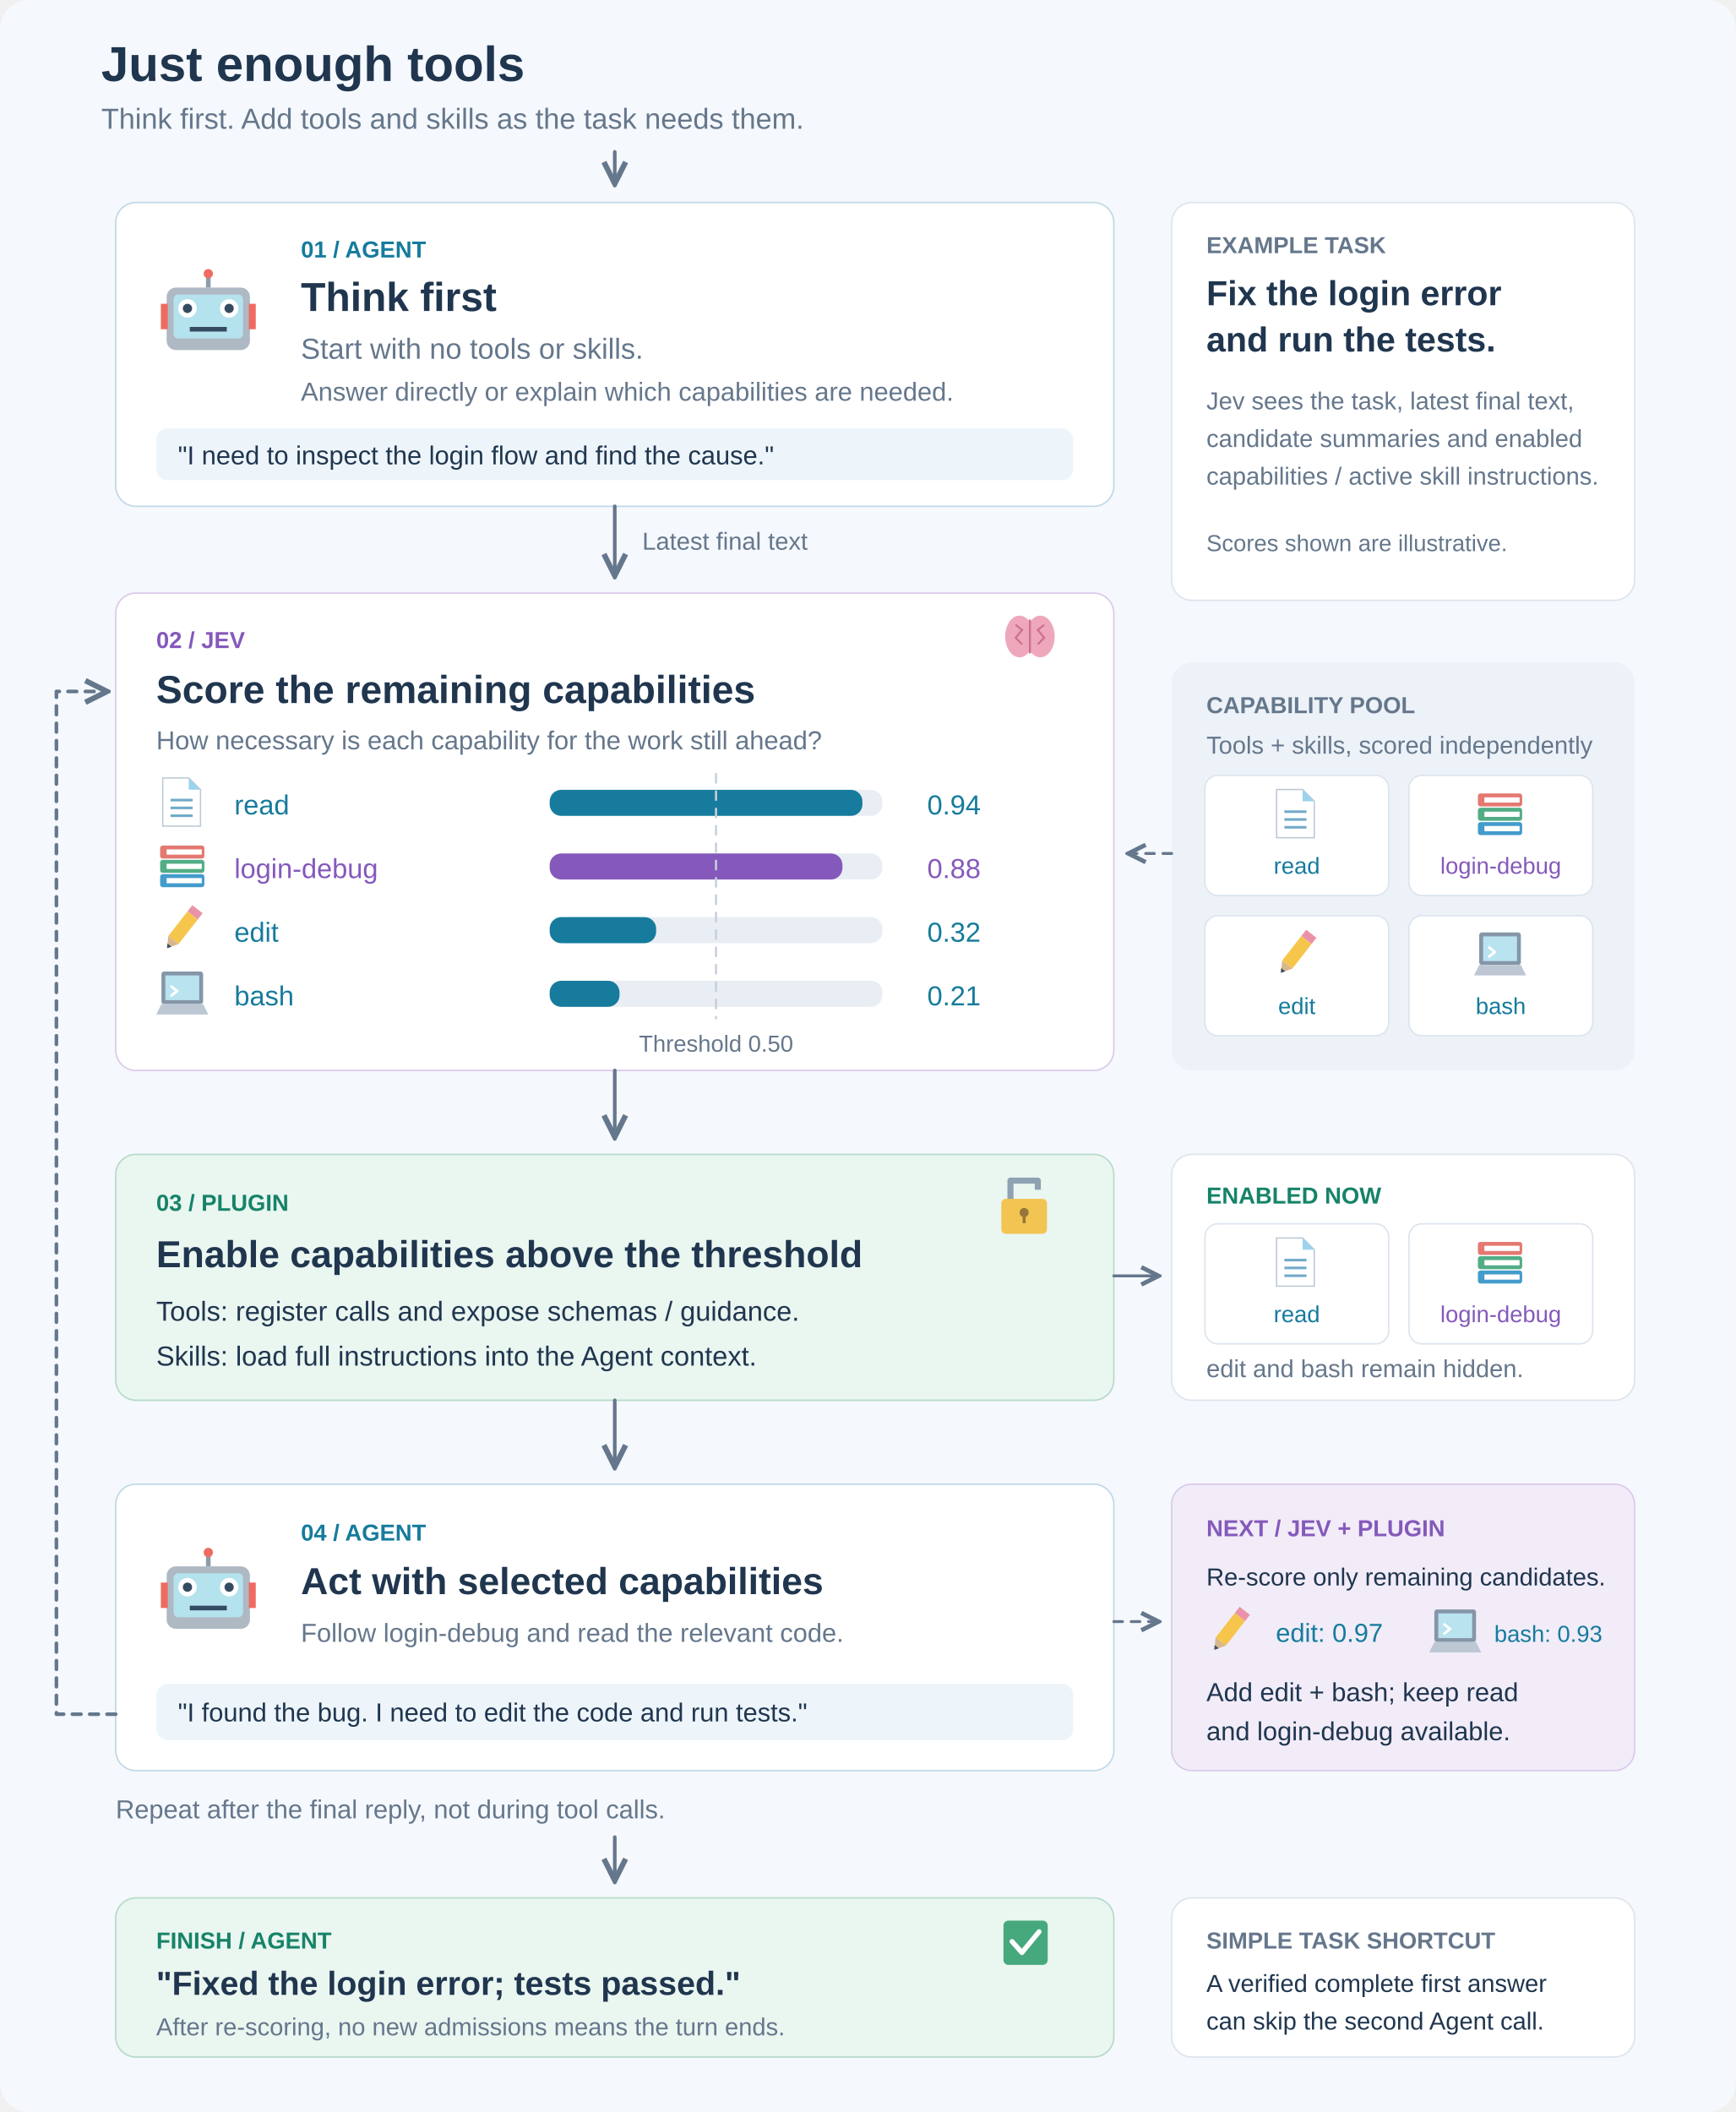
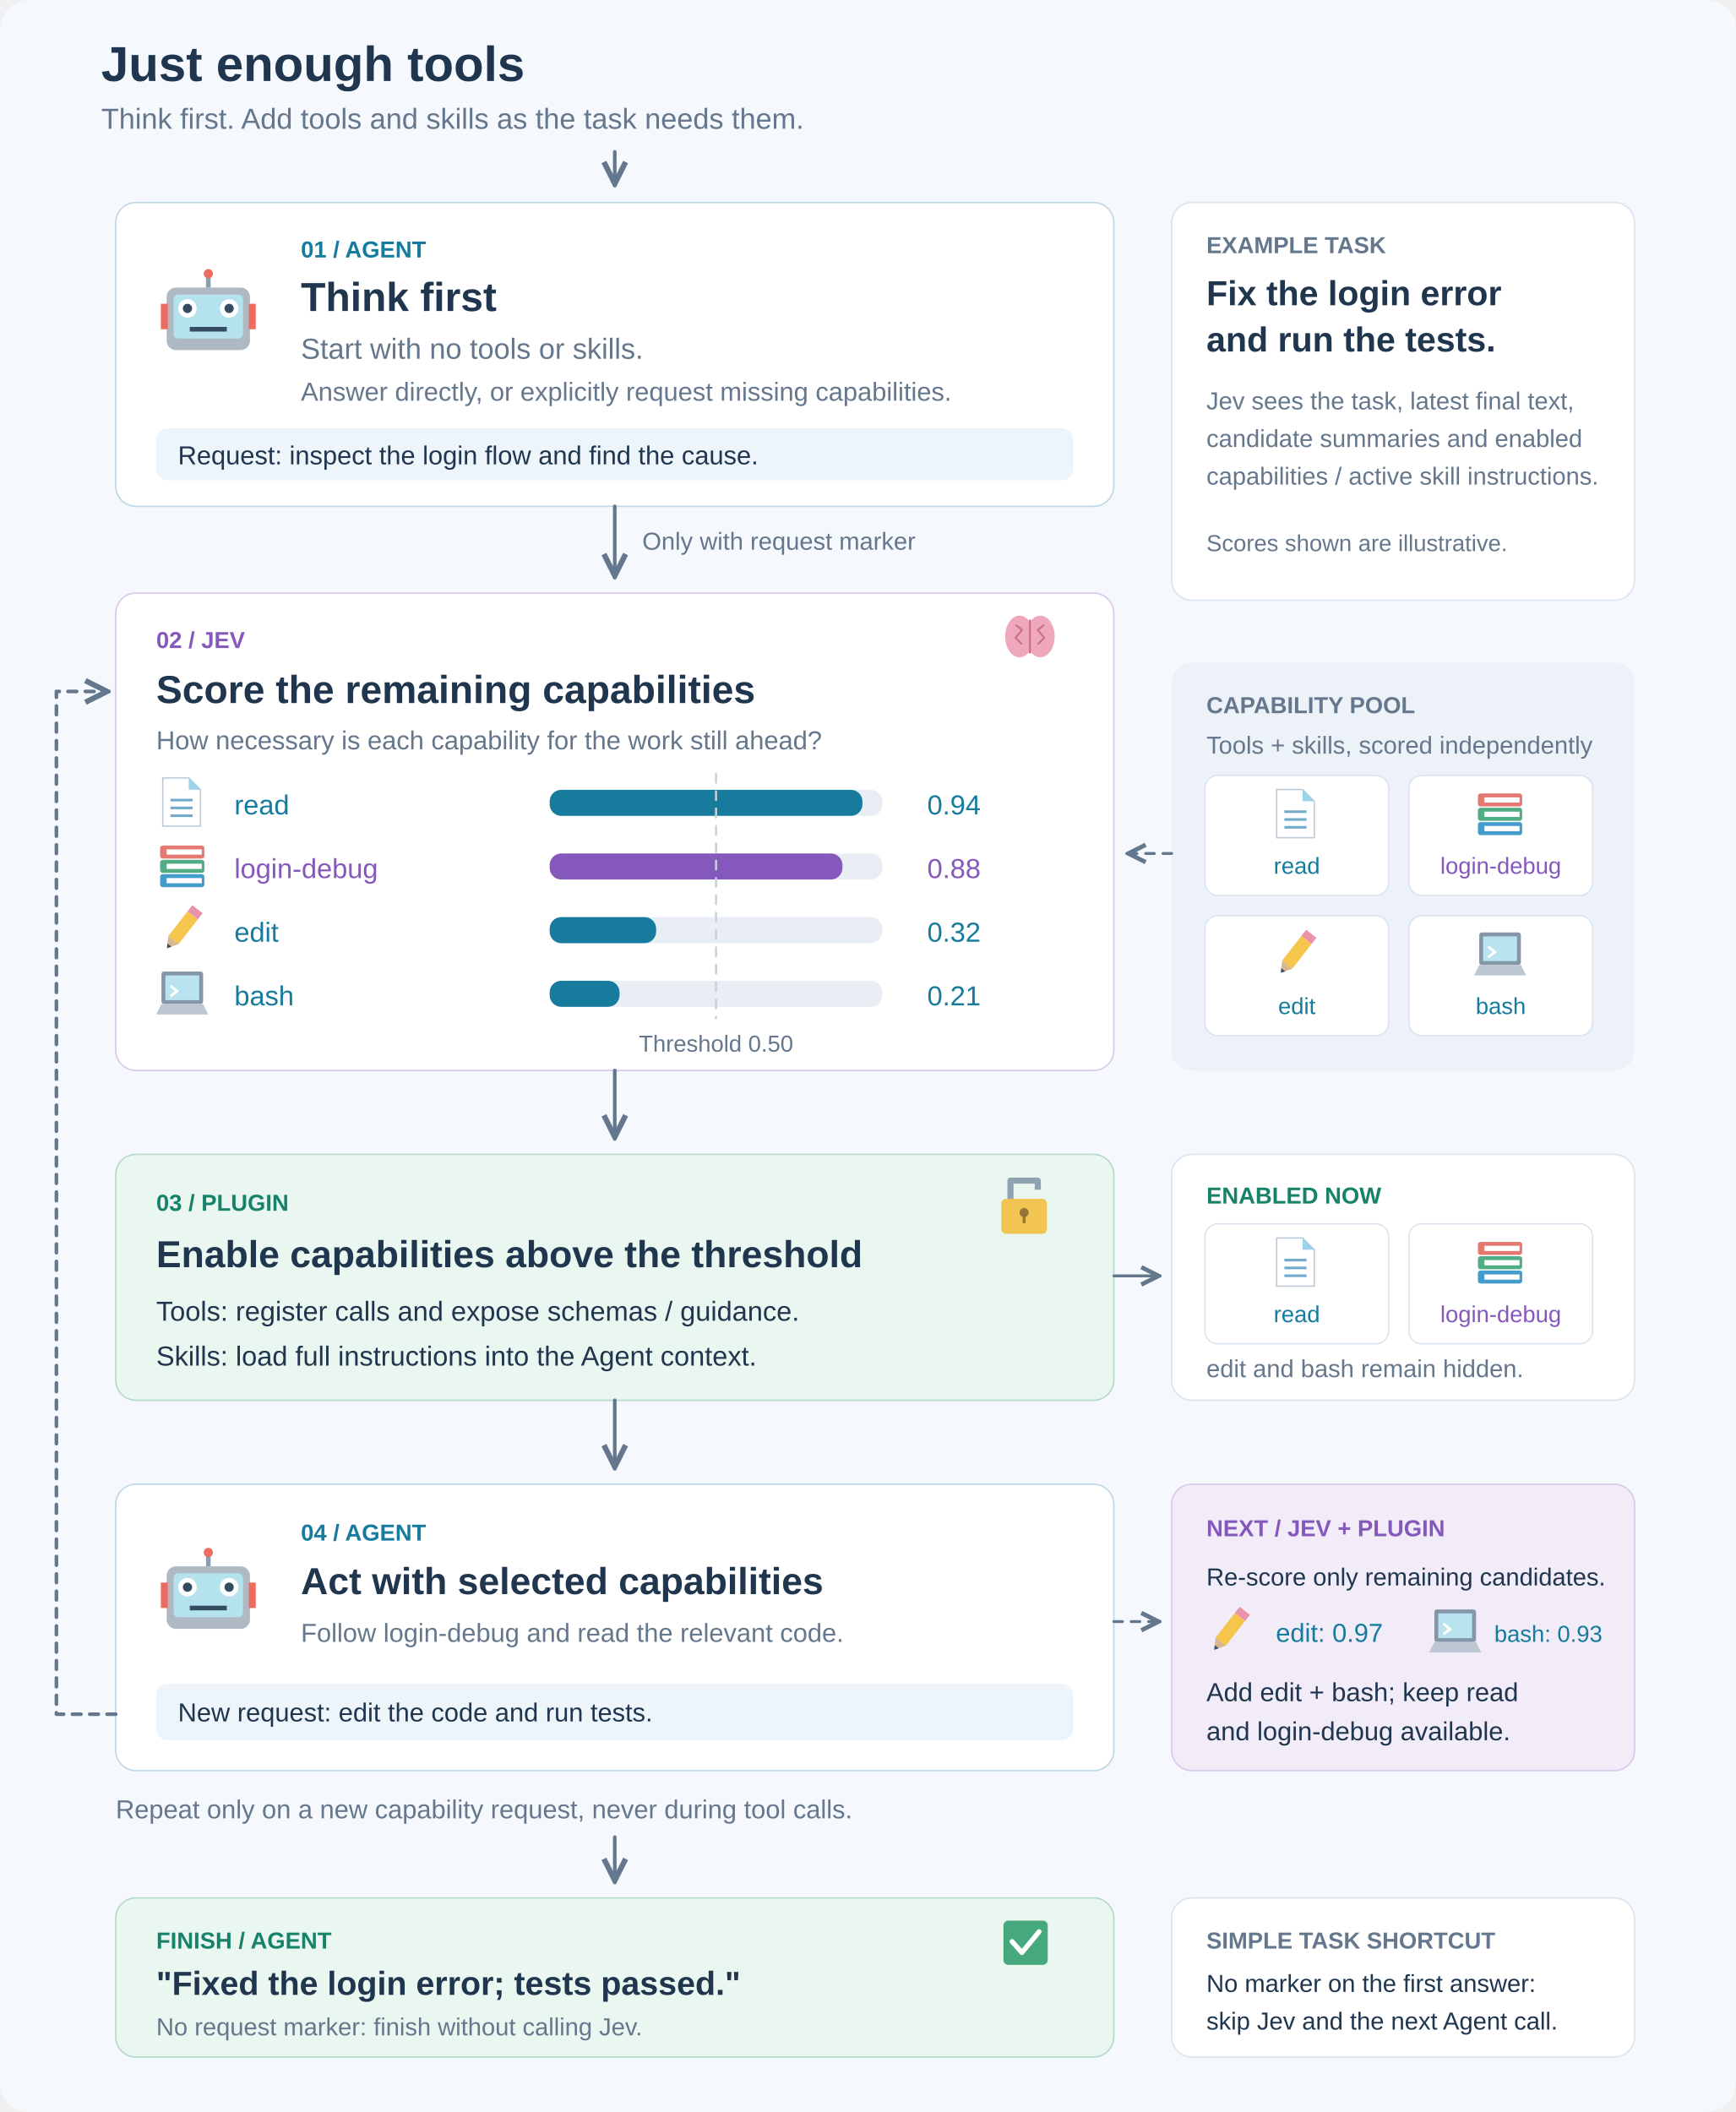
<svg xmlns="http://www.w3.org/2000/svg" width="1200" height="1460" viewBox="0 0 1200 1460" role="img" aria-labelledby="title desc">
  <defs>
    <marker id="arrow" markerWidth="8" markerHeight="8" refX="7" refY="4" orient="auto">
      <path d="M1 1 L7 4 L1 7" fill="none" stroke="#65778c" stroke-width="1.5" />
    </marker>
  </defs>
  <g font-family="Arial,Helvetica,sans-serif">
    <rect x="0" y="0" width="1200" height="1460" rx="20" fill="#f5f8fc" stroke="none" />
    <text x="70" y="56" font-size="34" fill="#20364f" font-weight="700" text-anchor="start">Just enough tools</text>
    <text x="70" y="89" font-size="20" fill="#65778c" font-weight="400" text-anchor="start">Think first. Add tools and skills as the task needs them.</text>
    <path d="M425,105 L425,127" fill="none" stroke="#65778c" stroke-width="2.5" stroke-linecap="round" stroke-linejoin="round" marker-end="url(#arrow)" />
    <rect x="80" y="140" width="690" height="210" rx="14" fill="#ffffff" stroke="#bfd8e7" />
    <g transform="translate(112 186) scale(1.6)">
      <rect x="2" y="8" width="36" height="27" rx="4" fill="#aeb9c4" />
      <path d="M20 8V2" stroke="#8c9cab" stroke-width="2" />
      <circle cx="20" cy="2" r="2" fill="#ee6b61" />
      <rect x="5" y="11" width="30" height="19" rx="2" fill="#b4e2ed" />
      <g fill="white">
        <circle cx="11" cy="17" r="4" />
        <circle cx="29" cy="17" r="4" />
      </g>
      <g fill="#354b62">
        <circle cx="11" cy="17" r="2" />
        <circle cx="29" cy="17" r="2" />
      </g>
      <path d="M12 26H28" stroke="#354b62" stroke-width="2" />
      <path d="M1 15V26M39 15V26" stroke="#ee6b61" stroke-width="3" />
    </g>
    <text x="208" y="178" font-size="16" fill="#167b9d" font-weight="700" text-anchor="start">01 / AGENT</text>
    <text x="208" y="215" font-size="28" fill="#20364f" font-weight="700" text-anchor="start">Think first</text>
    <text x="208" y="248" font-size="20" fill="#65778c" font-weight="400" text-anchor="start">Start with no tools or skills.</text>
-     <text x="208" y="277" font-size="18" fill="#65778c" font-weight="400" text-anchor="start">Answer directly or explain which capabilities are needed.</text>
+     <text x="208" y="277" font-size="18" fill="#65778c" font-weight="400" text-anchor="start">Answer directly, or explicitly request missing capabilities.</text>
    <rect x="108" y="296" width="634" height="36" rx="8" fill="#edf5fb" stroke="none" />
-     <text x="123" y="321" font-size="18" fill="#20364f" font-weight="400" text-anchor="start">"I need to inspect the login flow and find the cause."</text>
+     <text x="123" y="321" font-size="18" fill="#20364f" font-weight="400" text-anchor="start">Request: inspect the login flow and find the cause.</text>
    <g transform="translate(0 318)">
      <rect x="810" y="140" width="320" height="282" rx="14" fill="#edf2f8" stroke="none" />
      <text x="834" y="175" font-size="16" fill="#65778c" font-weight="700" text-anchor="start">CAPABILITY POOL</text>
      <text x="834" y="203" font-size="17" fill="#65778c" font-weight="400" text-anchor="start">Tools + skills, scored independently</text>
      <rect x="833" y="218" width="127" height="83" rx="9" fill="#ffffff" stroke="#dce4ed" />
      <g transform="translate(878 226) scale(0.9)">
        <path d="M5 2H25L34 11V39H5Z" fill="white" stroke="#bbc7d4" />
        <path d="M25 2V11H34" fill="#9bd2ec" />
        <path d="M11 19H28M11 25H28M11 31H28" stroke="#71aaca" stroke-width="2" />
      </g>
      <text x="896.5" y="286" font-size="16" fill="#167b9d" font-weight="400" text-anchor="middle">read</text>
      <rect x="974" y="218" width="127" height="83" rx="9" fill="#ffffff" stroke="#dce4ed" />
      <g transform="translate(1019 226) scale(0.9)">
        <rect x="3" y="27" width="34" height="10" rx="2" fill="#439ccc" />
        <path d="M8 32H35" stroke="white" stroke-width="4" />
        <rect x="3" y="16" width="34" height="10" rx="2" fill="#52ad85" />
        <path d="M8 21H35" stroke="white" stroke-width="4" />
        <rect x="3" y="5" width="34" height="10" rx="2" fill="#e47972" />
        <path d="M8 10H35" stroke="white" stroke-width="4" />
      </g>
      <text x="1037.5" y="286" font-size="16" fill="#8559bb" font-weight="400" text-anchor="middle">login-debug</text>
      <rect x="833" y="315" width="127" height="83" rx="9" fill="#ffffff" stroke="#dce4ed" />
      <g transform="translate(878 323) scale(0.9)">
        <g transform="rotate(38 20 20)">
          <path d="M15 7H25V31H15Z" fill="#f6c54b" />
          <path d="M15 1H25V7H15Z" fill="#ea92a7" />
          <path d="M15 31H25L20 39Z" fill="#d8b78c" />
          <path d="M18 36H22L20 39Z" fill="#3d4e5f" />
        </g>
      </g>
      <text x="896.5" y="383" font-size="16" fill="#167b9d" font-weight="400" text-anchor="middle">edit</text>
      <rect x="974" y="315" width="127" height="83" rx="9" fill="#ffffff" stroke="#dce4ed" />
      <g transform="translate(1019 323) scale(0.9)">
        <rect x="4" y="4" width="32" height="25" rx="2" fill="#8596a8" />
        <path d="M7 7H33V26H7Z" fill="#b8e3ef" />
        <path d="M4 29H36L40 37H0Z" fill="#bcc7d3" />
        <path d="M11 15L16 19L11 23" fill="none" stroke="white" stroke-width="2" />
      </g>
      <text x="1037.5" y="383" font-size="16" fill="#167b9d" font-weight="400" text-anchor="middle">bash</text>
    </g>
    <path d="M425,350 L425,398" fill="none" stroke="#65778c" stroke-width="2.5" stroke-linecap="round" stroke-linejoin="round" marker-end="url(#arrow)" />
-     <text x="444" y="380" font-size="17" fill="#65778c" font-weight="400" text-anchor="start">Latest final text</text>
+     <text x="444" y="380" font-size="17" fill="#65778c" font-weight="400" text-anchor="start">Only with request marker</text>
    <rect x="80" y="410" width="690" height="330" rx="14" fill="#ffffff" stroke="#d9c9eb" />
    <text x="108" y="448" font-size="16" fill="#8559bb" font-weight="700" text-anchor="start">02 / JEV</text>
    <g transform="translate(694 422) scale(0.9)">
      <g fill="#efa8bb">
        <ellipse cx="12" cy="20" rx="11" ry="16" />
        <ellipse cx="28" cy="20" rx="11" ry="16" />
      </g>
      <path d="M20 7V33M9 11L14 15L9 21L14 26M31 11L26 15L31 21L26 26" stroke="#cb708e" fill="none" stroke-width="1.5" />
    </g>
    <text x="108" y="486" font-size="27" fill="#20364f" font-weight="700" text-anchor="start">Score the remaining capabilities</text>
    <text x="108" y="518" font-size="18" fill="#65778c" font-weight="400" text-anchor="start">How necessary is each capability for the work still ahead?</text>
    <g transform="translate(108 536) scale(0.9)">
      <path d="M5 2H25L34 11V39H5Z" fill="white" stroke="#bbc7d4" />
      <path d="M25 2V11H34" fill="#9bd2ec" />
      <path d="M11 19H28M11 25H28M11 31H28" stroke="#71aaca" stroke-width="2" />
    </g>
    <text x="162" y="563" font-size="19" fill="#167b9d" font-weight="400" text-anchor="start">read</text>
    <rect x="380" y="546" width="230" height="18" rx="8" fill="#e9edf4" stroke="none" />
    <rect x="380" y="546" width="216.2" height="18" rx="8" fill="#167b9d" stroke="none" />
    <text x="641" y="563" font-size="19" fill="#167b9d" font-weight="400" text-anchor="start">0.94</text>
    <g transform="translate(108 580) scale(0.9)">
      <rect x="3" y="27" width="34" height="10" rx="2" fill="#439ccc" />
      <path d="M8 32H35" stroke="white" stroke-width="4" />
      <rect x="3" y="16" width="34" height="10" rx="2" fill="#52ad85" />
      <path d="M8 21H35" stroke="white" stroke-width="4" />
      <rect x="3" y="5" width="34" height="10" rx="2" fill="#e47972" />
      <path d="M8 10H35" stroke="white" stroke-width="4" />
    </g>
    <text x="162" y="607" font-size="19" fill="#8559bb" font-weight="400" text-anchor="start">login-debug</text>
    <rect x="380" y="590" width="230" height="18" rx="8" fill="#e9edf4" stroke="none" />
    <rect x="380" y="590" width="202.4" height="18" rx="8" fill="#8559bb" stroke="none" />
    <text x="641" y="607" font-size="19" fill="#8559bb" font-weight="400" text-anchor="start">0.88</text>
    <g transform="translate(108 624) scale(0.9)">
      <g transform="rotate(38 20 20)">
        <path d="M15 7H25V31H15Z" fill="#f6c54b" />
        <path d="M15 1H25V7H15Z" fill="#ea92a7" />
        <path d="M15 31H25L20 39Z" fill="#d8b78c" />
        <path d="M18 36H22L20 39Z" fill="#3d4e5f" />
      </g>
    </g>
    <text x="162" y="651" font-size="19" fill="#167b9d" font-weight="400" text-anchor="start">edit</text>
    <rect x="380" y="634" width="230" height="18" rx="8" fill="#e9edf4" stroke="none" />
    <rect x="380" y="634" width="73.6" height="18" rx="8" fill="#167b9d" stroke="none" />
    <text x="641" y="651" font-size="19" fill="#167b9d" font-weight="400" text-anchor="start">0.32</text>
    <g transform="translate(108 668) scale(0.9)">
      <rect x="4" y="4" width="32" height="25" rx="2" fill="#8596a8" />
      <path d="M7 7H33V26H7Z" fill="#b8e3ef" />
      <path d="M4 29H36L40 37H0Z" fill="#bcc7d3" />
      <path d="M11 15L16 19L11 23" fill="none" stroke="white" stroke-width="2" />
    </g>
    <text x="162" y="695" font-size="19" fill="#167b9d" font-weight="400" text-anchor="start">bash</text>
    <rect x="380" y="678" width="230" height="18" rx="8" fill="#e9edf4" stroke="none" />
    <rect x="380" y="678" width="48.3" height="18" rx="8" fill="#167b9d" stroke="none" />
    <text x="641" y="695" font-size="19" fill="#167b9d" font-weight="400" text-anchor="start">0.21</text>
    <path d="M495,535 L495,704" fill="none" stroke="#c7d0db" stroke-width="1.5" stroke-linecap="round" stroke-linejoin="round" stroke-dasharray="6 6" />
    <text x="495" y="727" font-size="16" fill="#65778c" font-weight="400" text-anchor="middle">Threshold 0.50</text>
    <path d="M810,590 L780,590" fill="none" stroke="#65778c" stroke-width="2" stroke-linecap="round" stroke-linejoin="round" marker-end="url(#arrow)" stroke-dasharray="6 6" />
    <g transform="translate(0 -325)">
      <rect x="810" y="465" width="320" height="275" rx="14" fill="#ffffff" stroke="#dce4ed" />
      <text x="834" y="500" font-size="16" fill="#65778c" font-weight="700" text-anchor="start">EXAMPLE TASK</text>
      <text x="834" y="536" font-size="24" fill="#20364f" font-weight="700" text-anchor="start">Fix the login error</text>
      <text x="834" y="568" font-size="24" fill="#20364f" font-weight="700" text-anchor="start">and run the tests.</text>
      <text x="834" y="608" font-size="17" fill="#65778c" font-weight="400" text-anchor="start">Jev sees the task, latest final text,</text>
      <text x="834" y="634" font-size="17" fill="#65778c" font-weight="400" text-anchor="start">candidate summaries and enabled</text>
      <text x="834" y="660" font-size="17" fill="#65778c" font-weight="400" text-anchor="start">capabilities / active skill instructions.</text>
      <text x="834" y="706" font-size="16" fill="#65778c" font-weight="400" text-anchor="start">Scores shown are illustrative.</text>
    </g>
    <path d="M425,740 L425,786" fill="none" stroke="#65778c" stroke-width="2.5" stroke-linecap="round" stroke-linejoin="round" marker-end="url(#arrow)" />
    <rect x="80" y="798" width="690" height="170" rx="14" fill="#eaf6f0" stroke="#b5dac9" />
    <text x="108" y="837" font-size="16" fill="#168369" font-weight="700" text-anchor="start">03 / PLUGIN</text>
    <g transform="translate(687 813) scale(1.05)">
      <path d="M11 17V3H29V9" fill="none" stroke="#8fa2b2" stroke-width="4" stroke-linejoin="round" />
      <rect x="5" y="15" width="30" height="23" rx="3" fill="#f2c451" />
      <circle cx="20" cy="24" r="3" fill="#967638" />
      <path d="M20 25V31" stroke="#967638" stroke-width="2" />
    </g>
    <text x="108" y="876" font-size="26" fill="#20364f" font-weight="700" text-anchor="start">Enable capabilities above the threshold</text>
    <text x="108" y="913" font-size="19" fill="#20364f" font-weight="400" text-anchor="start">Tools: register calls and expose schemas / guidance.</text>
    <text x="108" y="944" font-size="19" fill="#20364f" font-weight="400" text-anchor="start">Skills: load full instructions into the Agent context.</text>
    <rect x="810" y="798" width="320" height="170" rx="14" fill="#ffffff" stroke="#dce4ed" />
    <text x="834" y="832" font-size="16" fill="#168369" font-weight="700" text-anchor="start">ENABLED NOW</text>
    <rect x="833" y="846" width="127" height="83" rx="9" fill="#ffffff" stroke="#dce4ed" />
    <g transform="translate(878 854) scale(0.9)">
      <path d="M5 2H25L34 11V39H5Z" fill="white" stroke="#bbc7d4" />
      <path d="M25 2V11H34" fill="#9bd2ec" />
      <path d="M11 19H28M11 25H28M11 31H28" stroke="#71aaca" stroke-width="2" />
    </g>
    <text x="896.5" y="914" font-size="16" fill="#167b9d" font-weight="400" text-anchor="middle">read</text>
    <rect x="974" y="846" width="127" height="83" rx="9" fill="#ffffff" stroke="#dce4ed" />
    <g transform="translate(1019 854) scale(0.9)">
      <rect x="3" y="27" width="34" height="10" rx="2" fill="#439ccc" />
      <path d="M8 32H35" stroke="white" stroke-width="4" />
      <rect x="3" y="16" width="34" height="10" rx="2" fill="#52ad85" />
      <path d="M8 21H35" stroke="white" stroke-width="4" />
      <rect x="3" y="5" width="34" height="10" rx="2" fill="#e47972" />
      <path d="M8 10H35" stroke="white" stroke-width="4" />
    </g>
    <text x="1037.5" y="914" font-size="16" fill="#8559bb" font-weight="400" text-anchor="middle">login-debug</text>
    <text x="834" y="952" font-size="17" fill="#65778c" font-weight="400" text-anchor="start">edit and bash remain hidden.</text>
    <path d="M770,882 L801,882" fill="none" stroke="#65778c" stroke-width="2" stroke-linecap="round" stroke-linejoin="round" marker-end="url(#arrow)" />
    <path d="M425,968 L425,1014" fill="none" stroke="#65778c" stroke-width="2.5" stroke-linecap="round" stroke-linejoin="round" marker-end="url(#arrow)" />
    <rect x="80" y="1026" width="690" height="198" rx="14" fill="#ffffff" stroke="#bfd8e7" />
    <g transform="translate(112 1070) scale(1.6)">
      <rect x="2" y="8" width="36" height="27" rx="4" fill="#aeb9c4" />
      <path d="M20 8V2" stroke="#8c9cab" stroke-width="2" />
      <circle cx="20" cy="2" r="2" fill="#ee6b61" />
      <rect x="5" y="11" width="30" height="19" rx="2" fill="#b4e2ed" />
      <g fill="white">
        <circle cx="11" cy="17" r="4" />
        <circle cx="29" cy="17" r="4" />
      </g>
      <g fill="#354b62">
        <circle cx="11" cy="17" r="2" />
        <circle cx="29" cy="17" r="2" />
      </g>
      <path d="M12 26H28" stroke="#354b62" stroke-width="2" />
      <path d="M1 15V26M39 15V26" stroke="#ee6b61" stroke-width="3" />
    </g>
    <text x="208" y="1065" font-size="16" fill="#167b9d" font-weight="700" text-anchor="start">04 / AGENT</text>
    <text x="208" y="1102" font-size="26" fill="#20364f" font-weight="700" text-anchor="start">Act with selected capabilities</text>
    <text x="208" y="1135" font-size="18" fill="#65778c" font-weight="400" text-anchor="start">Follow login-debug and read the relevant code.</text>
    <rect x="108" y="1164" width="634" height="39" rx="8" fill="#edf5fb" stroke="none" />
-     <text x="123" y="1190" font-size="18" fill="#20364f" font-weight="400" text-anchor="start">"I found the bug. I need to edit the code and run tests."</text>
+     <text x="123" y="1190" font-size="18" fill="#20364f" font-weight="400" text-anchor="start">New request: edit the code and run tests.</text>
    <rect x="810" y="1026" width="320" height="198" rx="14" fill="#f1ecf8" stroke="#d9c9eb" />
    <text x="834" y="1062" font-size="16" fill="#8559bb" font-weight="700" text-anchor="start">NEXT / JEV + PLUGIN</text>
    <text x="834" y="1096" font-size="17" fill="#20364f" font-weight="400" text-anchor="start">Re-score only remaining candidates.</text>
    <g transform="translate(832 1109) scale(0.9)">
      <g transform="rotate(38 20 20)">
        <path d="M15 7H25V31H15Z" fill="#f6c54b" />
        <path d="M15 1H25V7H15Z" fill="#ea92a7" />
        <path d="M15 31H25L20 39Z" fill="#d8b78c" />
        <path d="M18 36H22L20 39Z" fill="#3d4e5f" />
      </g>
    </g>
    <text x="882" y="1135" font-size="18" fill="#167b9d" font-weight="400" text-anchor="start">edit: 0.97</text>
    <g transform="translate(988 1109) scale(0.9)">
      <rect x="4" y="4" width="32" height="25" rx="2" fill="#8596a8" />
      <path d="M7 7H33V26H7Z" fill="#b8e3ef" />
      <path d="M4 29H36L40 37H0Z" fill="#bcc7d3" />
      <path d="M11 15L16 19L11 23" fill="none" stroke="white" stroke-width="2" />
    </g>
    <text x="1033" y="1135" font-size="16" fill="#167b9d" font-weight="400" text-anchor="start">bash: 0.93</text>
    <text x="834" y="1176" font-size="18" fill="#20364f" font-weight="400" text-anchor="start">Add edit + bash; keep read</text>
    <text x="834" y="1203" font-size="18" fill="#20364f" font-weight="400" text-anchor="start">and login-debug available.</text>
    <path d="M770,1121 L801,1121" fill="none" stroke="#65778c" stroke-width="2" stroke-linecap="round" stroke-linejoin="round" marker-end="url(#arrow)" stroke-dasharray="6 6" />
    <path d="M80,1185 L39,1185 L39,478 L74,478" fill="none" stroke="#65778c" stroke-width="2.5" stroke-linecap="round" stroke-linejoin="round" marker-end="url(#arrow)" stroke-dasharray="6 6" />
-     <text x="80" y="1257" font-size="18" fill="#65778c" font-weight="400" text-anchor="start">Repeat after the final reply, not during tool calls.</text>
+     <text x="80" y="1257" font-size="18" fill="#65778c" font-weight="400" text-anchor="start">Repeat only on a new capability request, never during tool calls.</text>
    <path d="M425,1270 L425,1300" fill="none" stroke="#65778c" stroke-width="2.5" stroke-linecap="round" stroke-linejoin="round" marker-end="url(#arrow)" />
    <rect x="80" y="1312" width="690" height="110" rx="14" fill="#eaf6f0" stroke="#b5dac9" />
    <text x="108" y="1347" font-size="16" fill="#168369" font-weight="700" text-anchor="start">FINISH / AGENT</text>
    <g transform="translate(692 1326) scale(0.85)">
      <rect x="2" y="2" width="36" height="36" rx="4" fill="#46a87d" />
      <path d="M9 19L17 28L31 11" stroke="white" stroke-width="4" fill="none" stroke-linecap="round" stroke-linejoin="round" />
    </g>
    <text x="108" y="1379" font-size="23" fill="#20364f" font-weight="700" text-anchor="start">"Fixed the login error; tests passed."</text>
-     <text x="108" y="1407" font-size="17" fill="#65778c" font-weight="400" text-anchor="start">After re-scoring, no new admissions means the turn ends.</text>
+     <text x="108" y="1407" font-size="17" fill="#65778c" font-weight="400" text-anchor="start">No request marker: finish without calling Jev.</text>
    <rect x="810" y="1312" width="320" height="110" rx="14" fill="#ffffff" stroke="#dce4ed" />
    <text x="834" y="1347" font-size="16" fill="#65778c" font-weight="700" text-anchor="start">SIMPLE TASK SHORTCUT</text>
-     <text x="834" y="1377" font-size="17" fill="#20364f" font-weight="400" text-anchor="start">A verified complete first answer</text>
-     <text x="834" y="1403" font-size="17" fill="#20364f" font-weight="400" text-anchor="start">can skip the second Agent call.</text>
+     <text x="834" y="1377" font-size="17" fill="#20364f" font-weight="400" text-anchor="start">No marker on the first answer:</text>
+     <text x="834" y="1403" font-size="17" fill="#20364f" font-weight="400" text-anchor="start">skip Jev and the next Agent call.</text>
  </g>
</svg>
